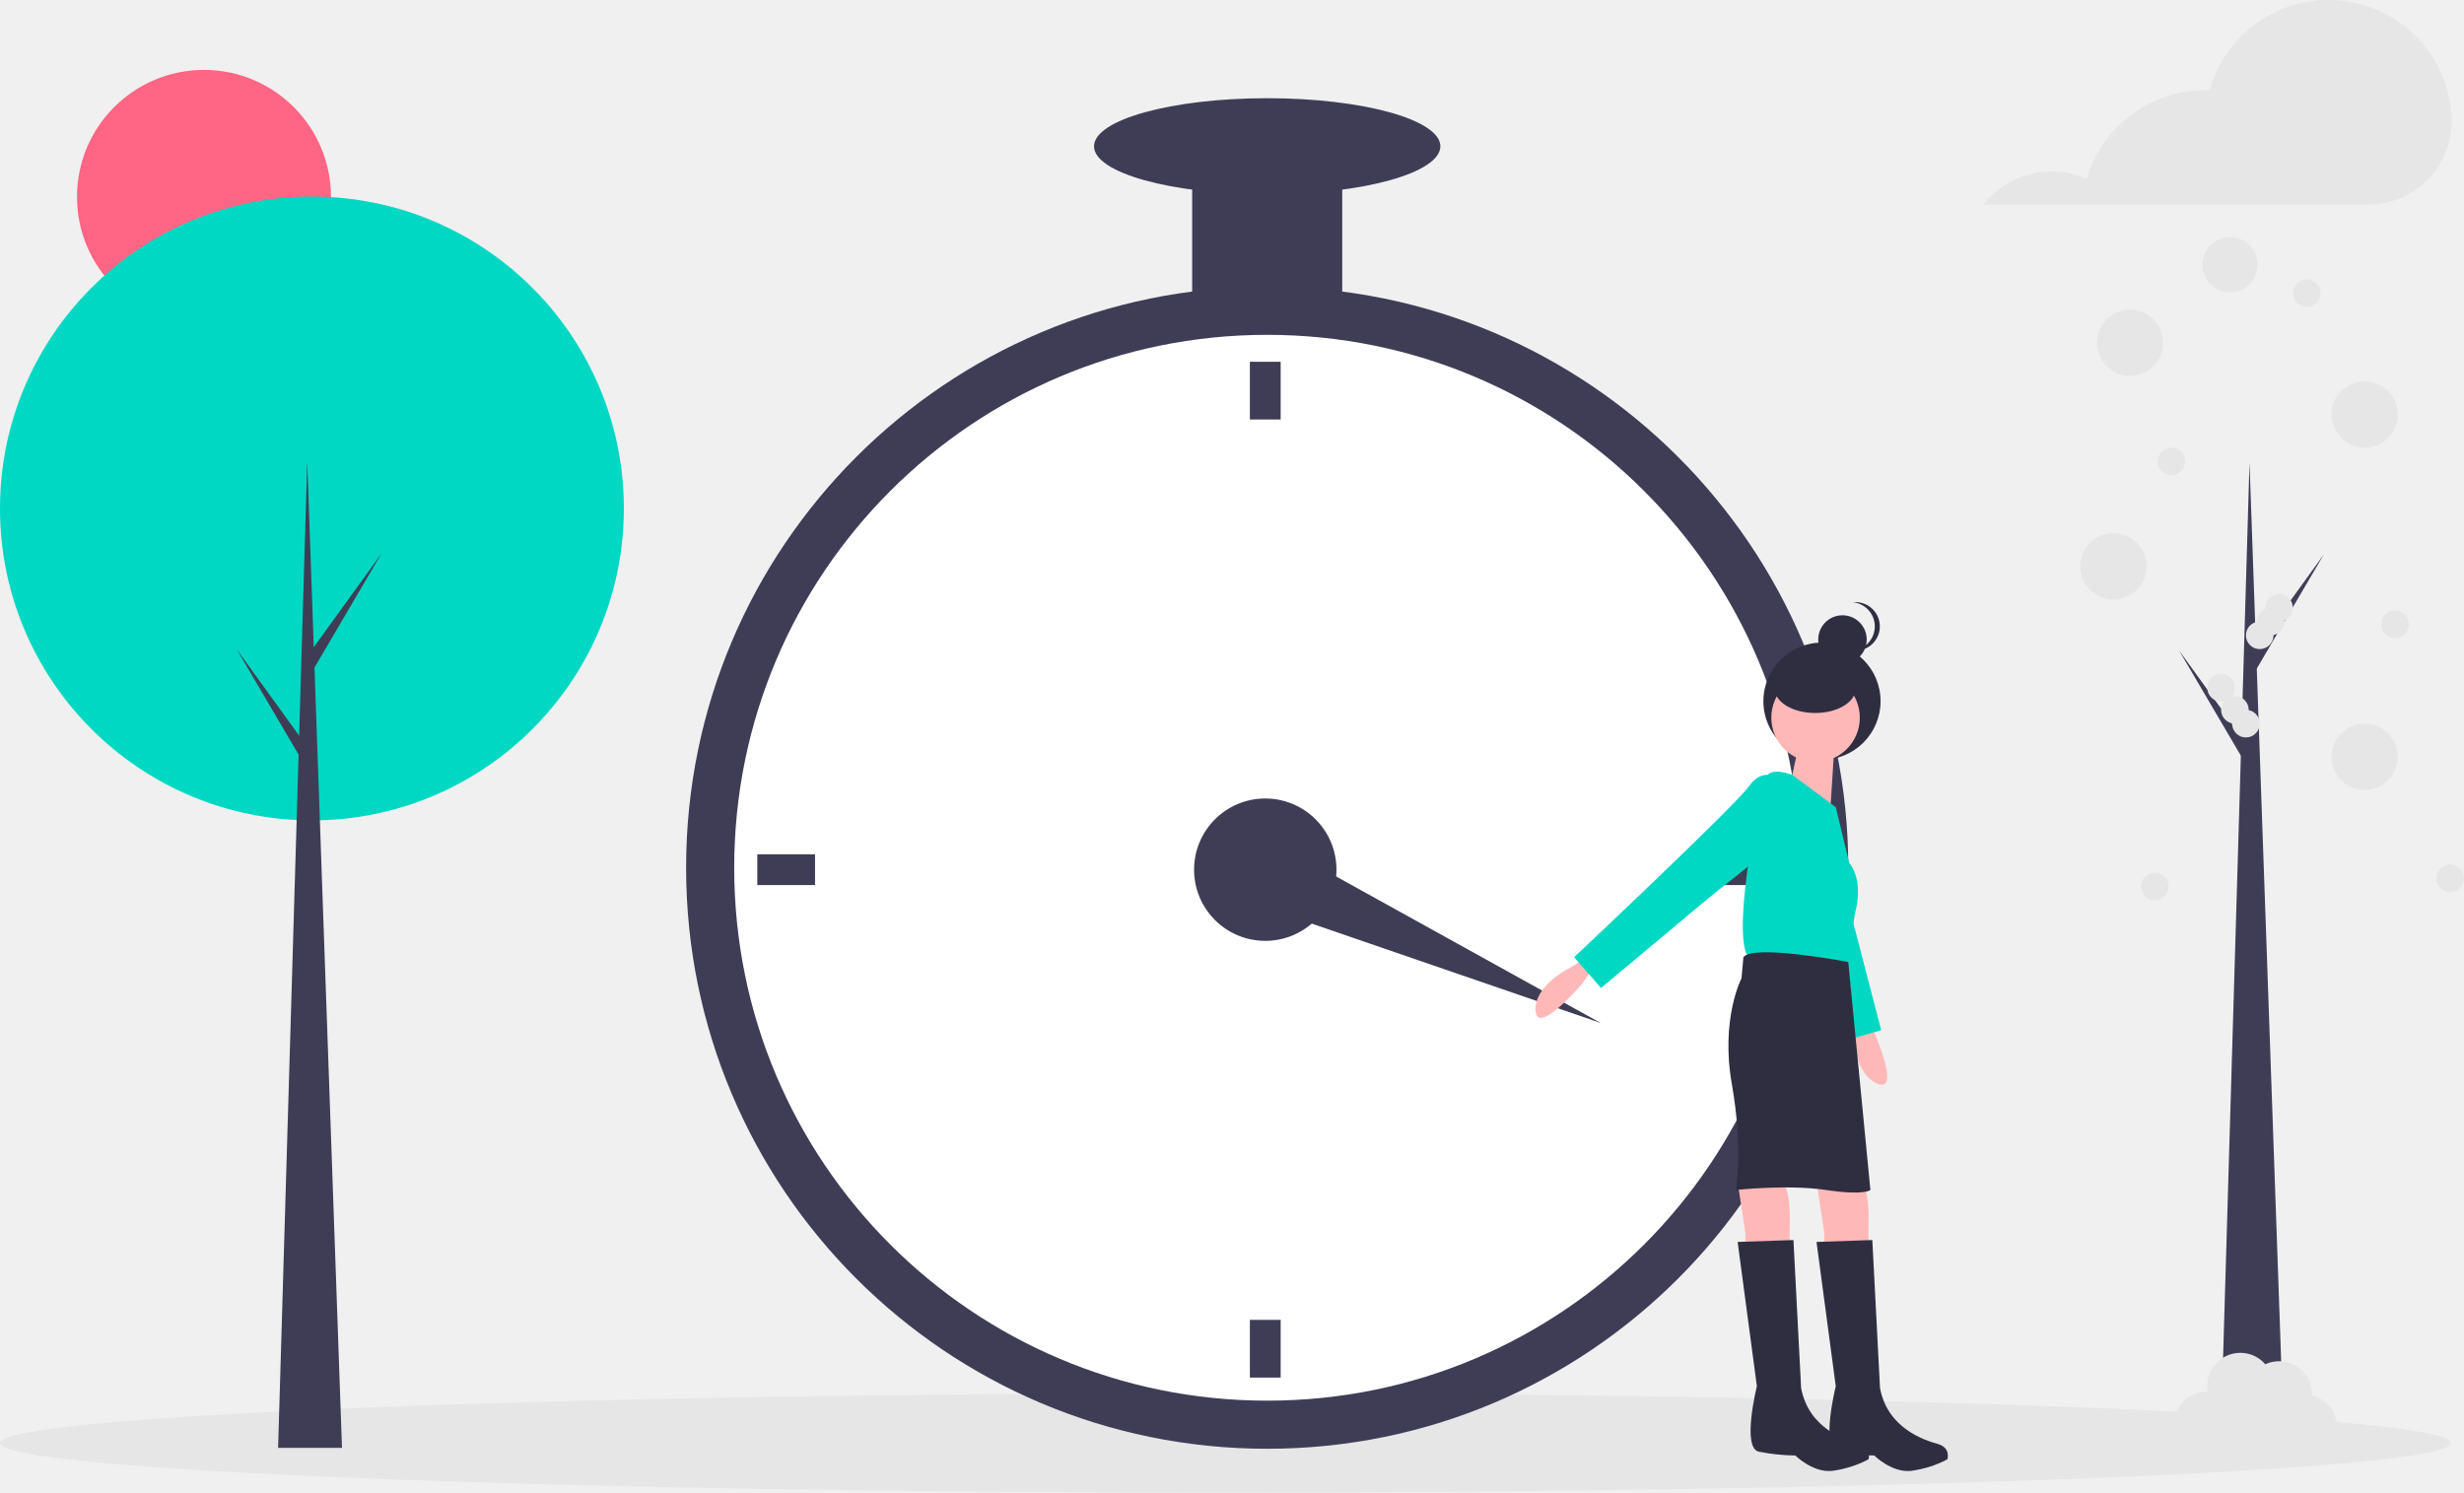
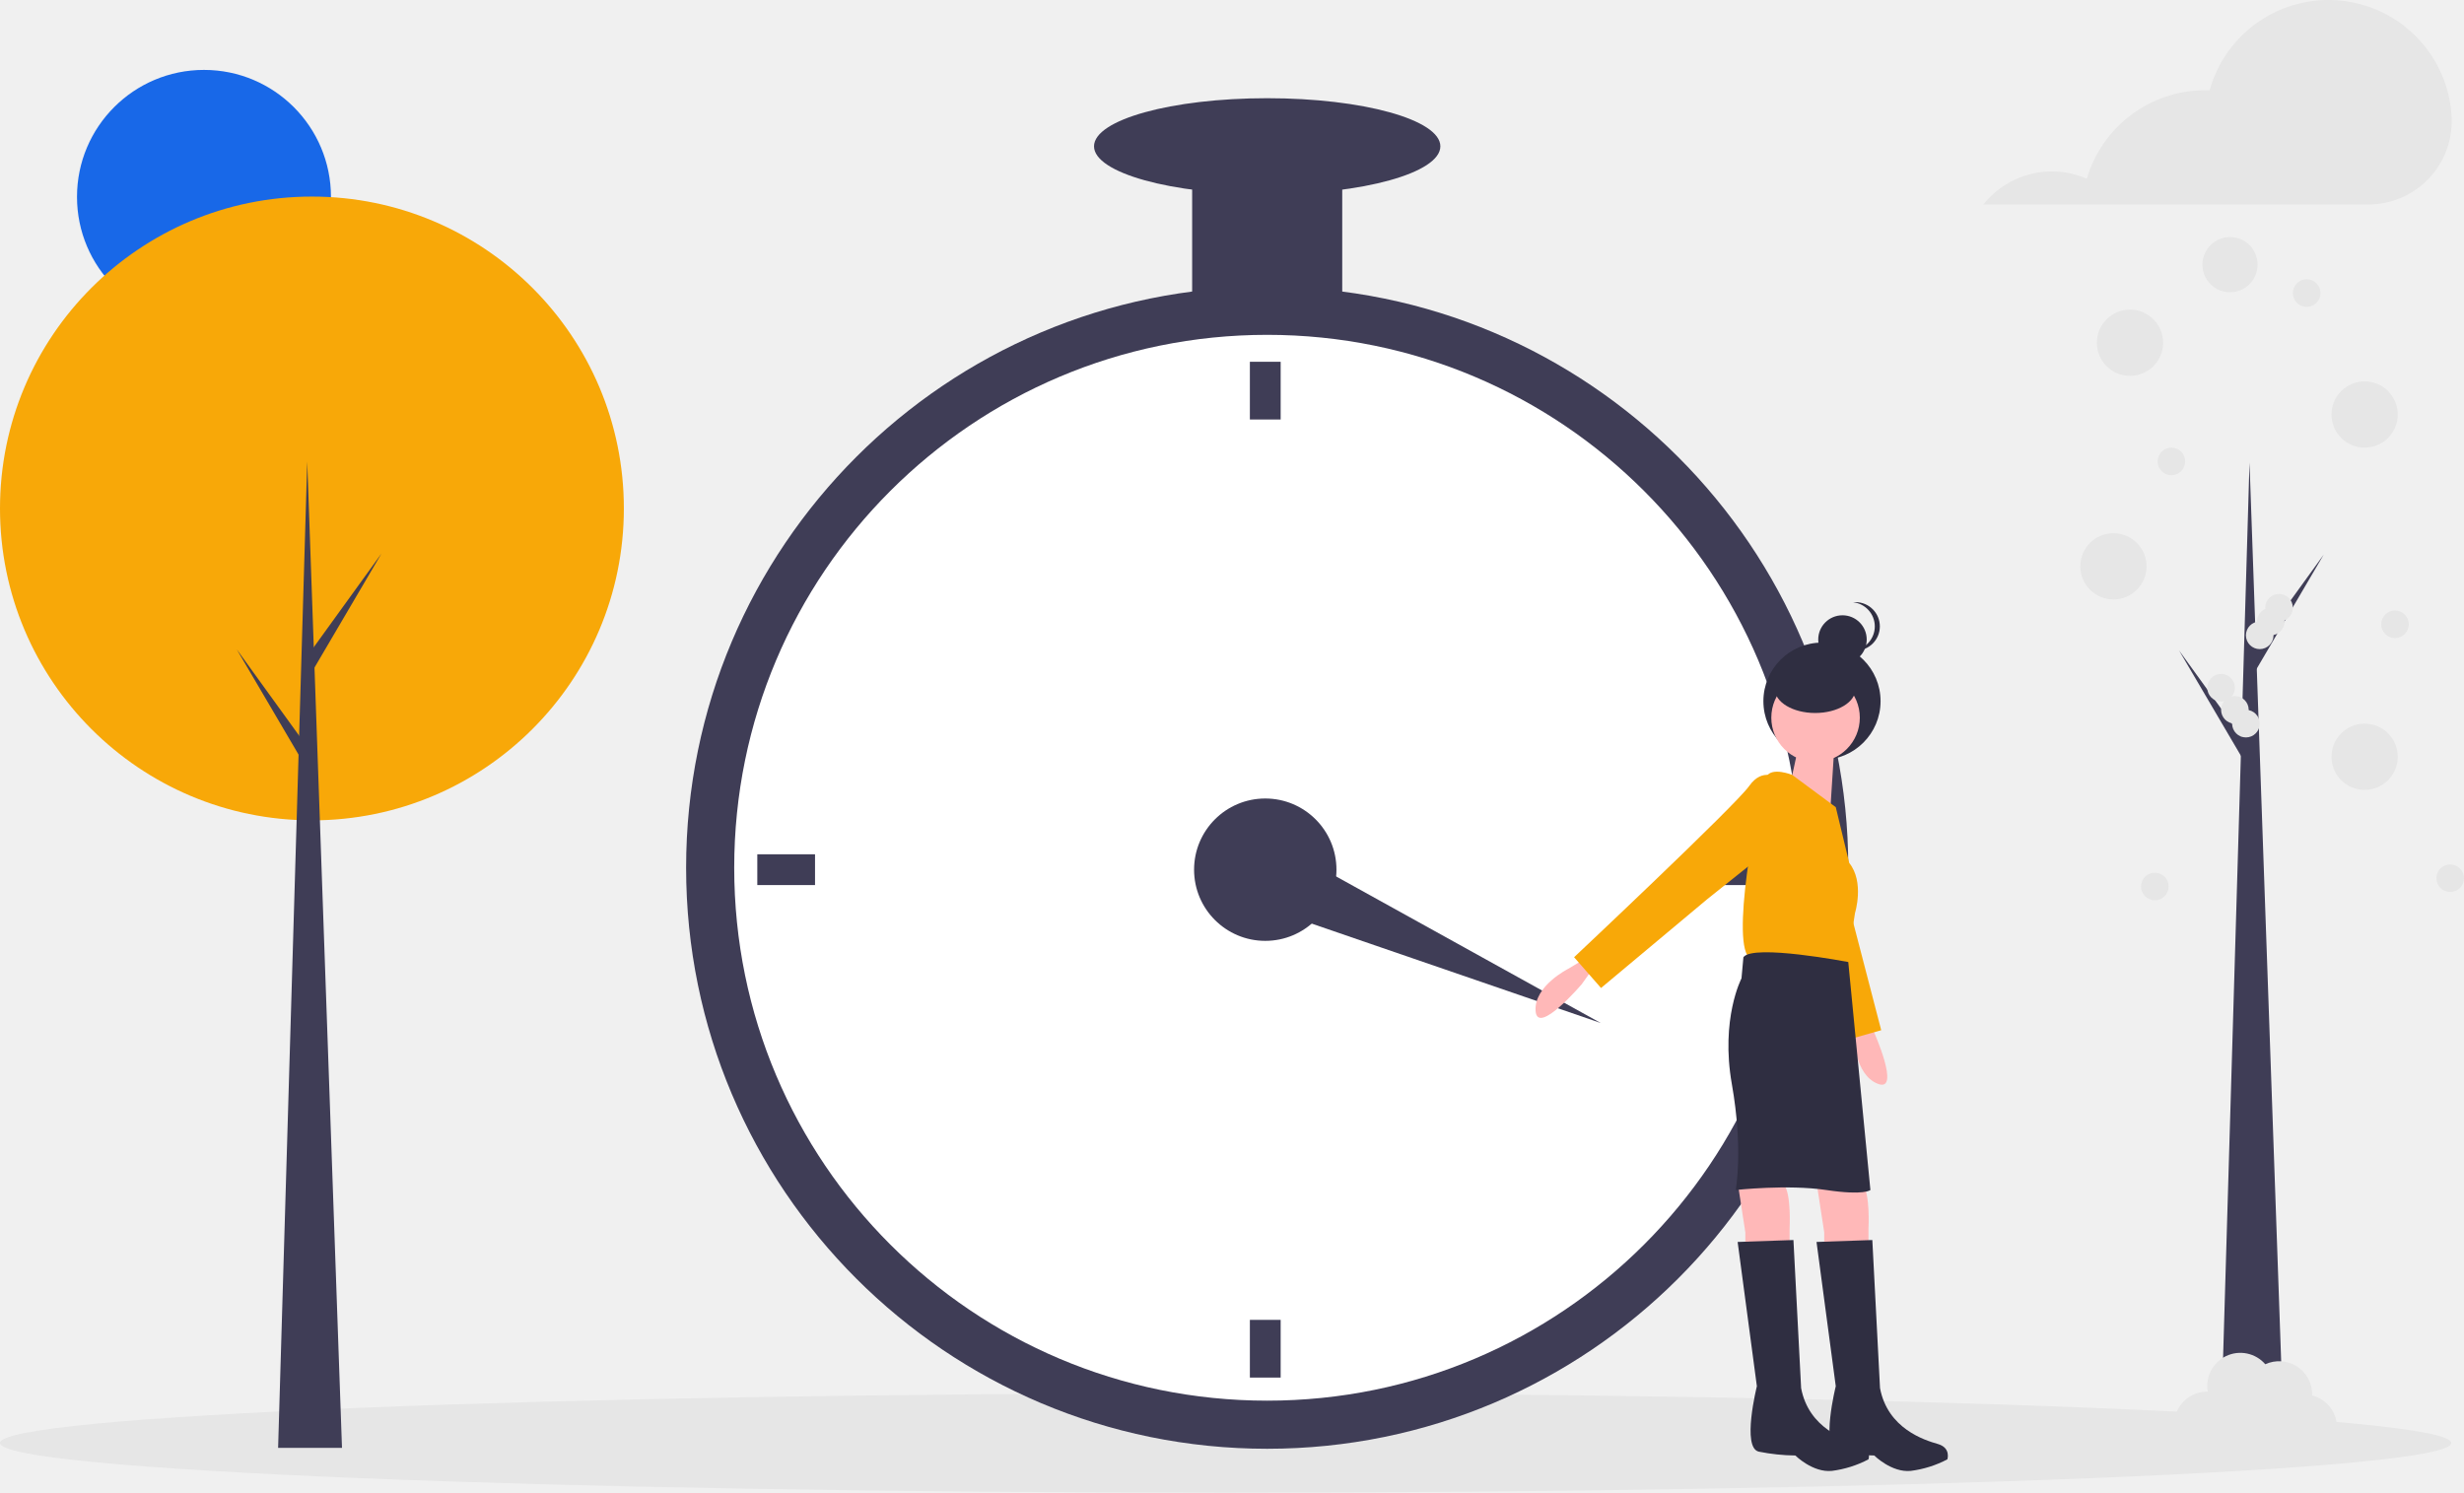
<svg xmlns="http://www.w3.org/2000/svg" data-name="Layer 1" width="892.614" height="540.802" viewBox="0 0 892.614 540.802">
-   <circle cx="73.896" cy="71.33" r="46" fill="#ff6584" />
+   <circle cx="73.896" cy="71.33" r="46" fill="#1868E8" />
  <ellipse cx="444.003" cy="522.802" rx="444.003" ry="18" fill="#e6e6e6" />
-   <circle cx="113" cy="184.219" r="113" fill="#00d8c3" />
+   <circle cx="113" cy="184.219" r="113" fill="#F8A808" />
  <polygon points="123.892 524.581 100.747 524.581 111.298 167.201 123.892 524.581" fill="#3f3d56" />
  <polygon points="113.34 234.933 138.187 200.557 113 243.442 110.277 238.677 113.34 234.933" fill="#3f3d56" />
  <polygon points="110.617 269.65 85.771 235.274 110.958 278.159 113.681 273.394 110.617 269.65" fill="#3f3d56" />
  <polygon points="827.505 524.957 804.361 524.957 814.912 167.577 827.505 524.957" fill="#3f3d56" />
  <polygon points="816.954 235.309 841.801 200.933 816.614 243.818 813.891 239.053 816.954 235.309" fill="#3f3d56" />
  <polygon points="814.231 270.026 789.385 235.65 814.572 278.535 817.295 273.77 814.231 270.026" fill="#3f3d56" />
  <circle cx="459.056" cy="314.393" r="210.504" fill="#3f3d56" />
  <circle cx="459.056" cy="314.393" r="193.078" fill="#fff" />
  <circle cx="458.359" cy="315.09" r="25.79" fill="#3f3d56" />
  <rect x="452.782" y="131.074" width="11.153" height="20.911" fill="#3f3d56" />
  <rect x="452.782" y="478.196" width="11.153" height="20.911" fill="#3f3d56" />
  <rect x="432.914" y="484.234" width="11.153" height="20.911" transform="translate(779.487 -123.4004) rotate(90)" fill="#3f3d56" />
  <rect x="780.036" y="484.234" width="11.153" height="20.911" transform="translate(1126.609 -470.5222) rotate(90)" fill="#3f3d56" />
  <polygon points="450.924 326.286 460.455 304.493 579.88 370.635 450.924 326.286" fill="#3f3d56" />
  <rect x="431.871" y="53.006" width="54.368" height="62.733" fill="#3f3d56" />
  <ellipse cx="459.056" cy="53.006" rx="62.733" ry="17.426" fill="#3f3d56" />
  <path d="M730.198,531.283l-3.485,4.879s-16.032,18.82-16.729,9.758,11.85-15.335,11.85-15.335l6.97-4.182Z" transform="translate(-153.693 -179.599)" fill="#ffb8b8" />
  <path d="M829.418,547.745l2.918,5.238s10.148,22.544,1.66,19.296-8.788-17.272-8.788-17.272l-.797-8.09Z" transform="translate(-153.693 -179.599)" fill="#ffb8b8" />
  <circle cx="660.033" cy="254.042" r="21.224" fill="#2f2e41" />
  <path d="M811.751,607.957l2.788,18.123V631.656h16.032V624.686s.697-12.547-2.091-16.032S811.751,607.957,811.751,607.957Z" transform="translate(-153.693 -179.599)" fill="#ffb8b8" />
  <path d="M783.173,607.957l2.788,18.123V631.656h16.032V624.686s.697-12.547-2.091-16.032S783.173,607.957,783.173,607.957Z" transform="translate(-153.693 -179.599)" fill="#ffb8b8" />
-   <path d="M793.961,462.384s-6.166,3.25-1.955,10.643,28.922,83.877,28.922,83.877l14.256-4.047-12.572-48.371-7.199-30.402Z" transform="translate(-153.693 -179.599)" fill="#00d8c3" />
+   <path d="M793.961,462.384s-6.166,3.25-1.955,10.643,28.922,83.877,28.922,83.877l14.256-4.047-12.572-48.371-7.199-30.402Z" transform="translate(-153.693 -179.599)" fill="#F8A808" />
  <circle cx="657.71" cy="260.025" r="16.032" fill="#ffb8b8" />
  <path d="M818.722,442.063l-2.091,32.76L801.993,464.368s4.879-19.517,3.485-20.911Z" transform="translate(-153.693 -179.599)" fill="#ffb8b8" />
-   <path d="M818.722,472.036l-15.769-11.677s-7.233-2.961-9.324.525-12.547,55.066-6.97,64.824c0,0,29.972,6.273,36.246,2.788l2.788-18.123s3.485-11.153-2.091-18.123Z" transform="translate(-153.693 -179.599)" fill="#00d8c3" />
-   <path d="M797.811,461.58s-5.576-4.182-10.455,2.788-63.43,62.036-63.43,62.036l9.758,11.153,38.337-32.063,24.396-19.517Z" transform="translate(-153.693 -179.599)" fill="#00d8c3" />
+   <path d="M818.722,472.036l-15.769-11.677s-7.233-2.961-9.324.525-12.547,55.066-6.97,64.824c0,0,29.972,6.273,36.246,2.788l2.788-18.123s3.485-11.153-2.091-18.123Z" transform="translate(-153.693 -179.599)" fill="#F8A808" />
+   <path d="M797.811,461.58s-5.576-4.182-10.455,2.788-63.43,62.036-63.43,62.036l9.758,11.153,38.337-32.063,24.396-19.517Z" transform="translate(-153.693 -179.599)" fill="#F8A808" />
  <path d="M823.252,528.147s-34.503-6.622-37.988-1.743l-.697,7.667s-7.667,14.638-3.485,38.337,1.394,38.337,1.394,38.337,18.82-2.091,32.76,0,16.032,0,16.032,0Z" transform="translate(-153.693 -179.599)" fill="#2f2e41" />
  <path d="M831.965,628.868l-20.214.697,6.97,52.277s-5.576,22.305.697,23.699a70.713,70.713,0,0,0,13.244,1.394s6.273,6.273,13.244,5.576a39.034,39.034,0,0,0,13.244-4.182s1.394-4.182-3.485-5.576-18.123-5.576-20.911-20.214Z" transform="translate(-153.693 -179.599)" fill="#2f2e41" />
  <path d="M803.387,628.868l-20.214.697,6.97,52.277s-5.576,22.305.697,23.699a70.713,70.713,0,0,0,13.244,1.394s6.273,6.273,13.244,5.576a39.034,39.034,0,0,0,13.244-4.182s1.394-4.182-3.485-5.576S808.963,697.177,806.175,682.539Z" transform="translate(-153.693 -179.599)" fill="#2f2e41" />
  <circle cx="667.458" cy="231.704" r="8.782" fill="#2f2e41" />
  <path d="M832.861,406.546a8.783,8.783,0,0,0-7.868-8.735,8.881,8.881,0,0,1,.915-.047,8.782,8.782,0,0,1,0,17.565,8.881,8.881,0,0,1-.915-.047A8.783,8.783,0,0,0,832.861,406.546Z" transform="translate(-153.693 -179.599)" fill="#2f2e41" />
  <ellipse cx="657.565" cy="249.542" rx="14.637" ry="8.782" fill="#2f2e41" />
  <path d="M1041.813,221.75a44.677,44.677,0,0,0-87.657-9.419c-.541-.019-1.082-.041-1.628-.041a44.688,44.688,0,0,0-42.867,32.089,31.574,31.574,0,0,0-37.465,9.319h139.362a30.22,30.22,0,0,0,30.286-31.289Q1041.831,222.08,1041.813,221.75Z" transform="translate(-153.693 -179.599)" fill="#e6e6e6" />
  <circle cx="771.614" cy="124.178" r="12" fill="#e6e6e6" />
  <circle cx="807.847" cy="95.886" r="9.992" fill="#e6e6e6" />
  <circle cx="856.614" cy="150.178" r="12" fill="#e6e6e6" />
  <circle cx="765.614" cy="205.178" r="12" fill="#e6e6e6" />
  <circle cx="856.614" cy="274.178" r="12" fill="#e6e6e6" />
  <path d="M991.287,685.165c.004-.13.02-.257.02-.388a11.982,11.982,0,0,0-16.987-10.905,11.968,11.968,0,0,0-20.832,9.914c-.061-.001-.12-.009-.181-.009a12,12,0,1,0,7.334,21.483,11.994,11.994,0,0,0,20.622,1.217,11.99,11.99,0,1,0,10.024-21.312Z" transform="translate(-153.693 -179.599)" fill="#e6e6e6" />
  <circle cx="867.614" cy="226.178" r="5" fill="#e6e6e6" />
  <circle cx="835.614" cy="106.178" r="5" fill="#e6e6e6" />
  <circle cx="818.614" cy="230.178" r="5" fill="#e6e6e6" />
  <circle cx="822.614" cy="225.178" r="5" fill="#e6e6e6" />
  <circle cx="825.614" cy="220.178" r="5" fill="#e6e6e6" />
  <circle cx="813.614" cy="262.178" r="5" fill="#e6e6e6" />
  <circle cx="887.614" cy="318.178" r="5" fill="#e6e6e6" />
  <circle cx="780.614" cy="321.178" r="5" fill="#e6e6e6" />
  <circle cx="786.614" cy="167.178" r="5" fill="#e6e6e6" />
  <circle cx="809.614" cy="257.178" r="5" fill="#e6e6e6" />
  <circle cx="804.614" cy="249.178" r="5" fill="#e6e6e6" />
</svg>
